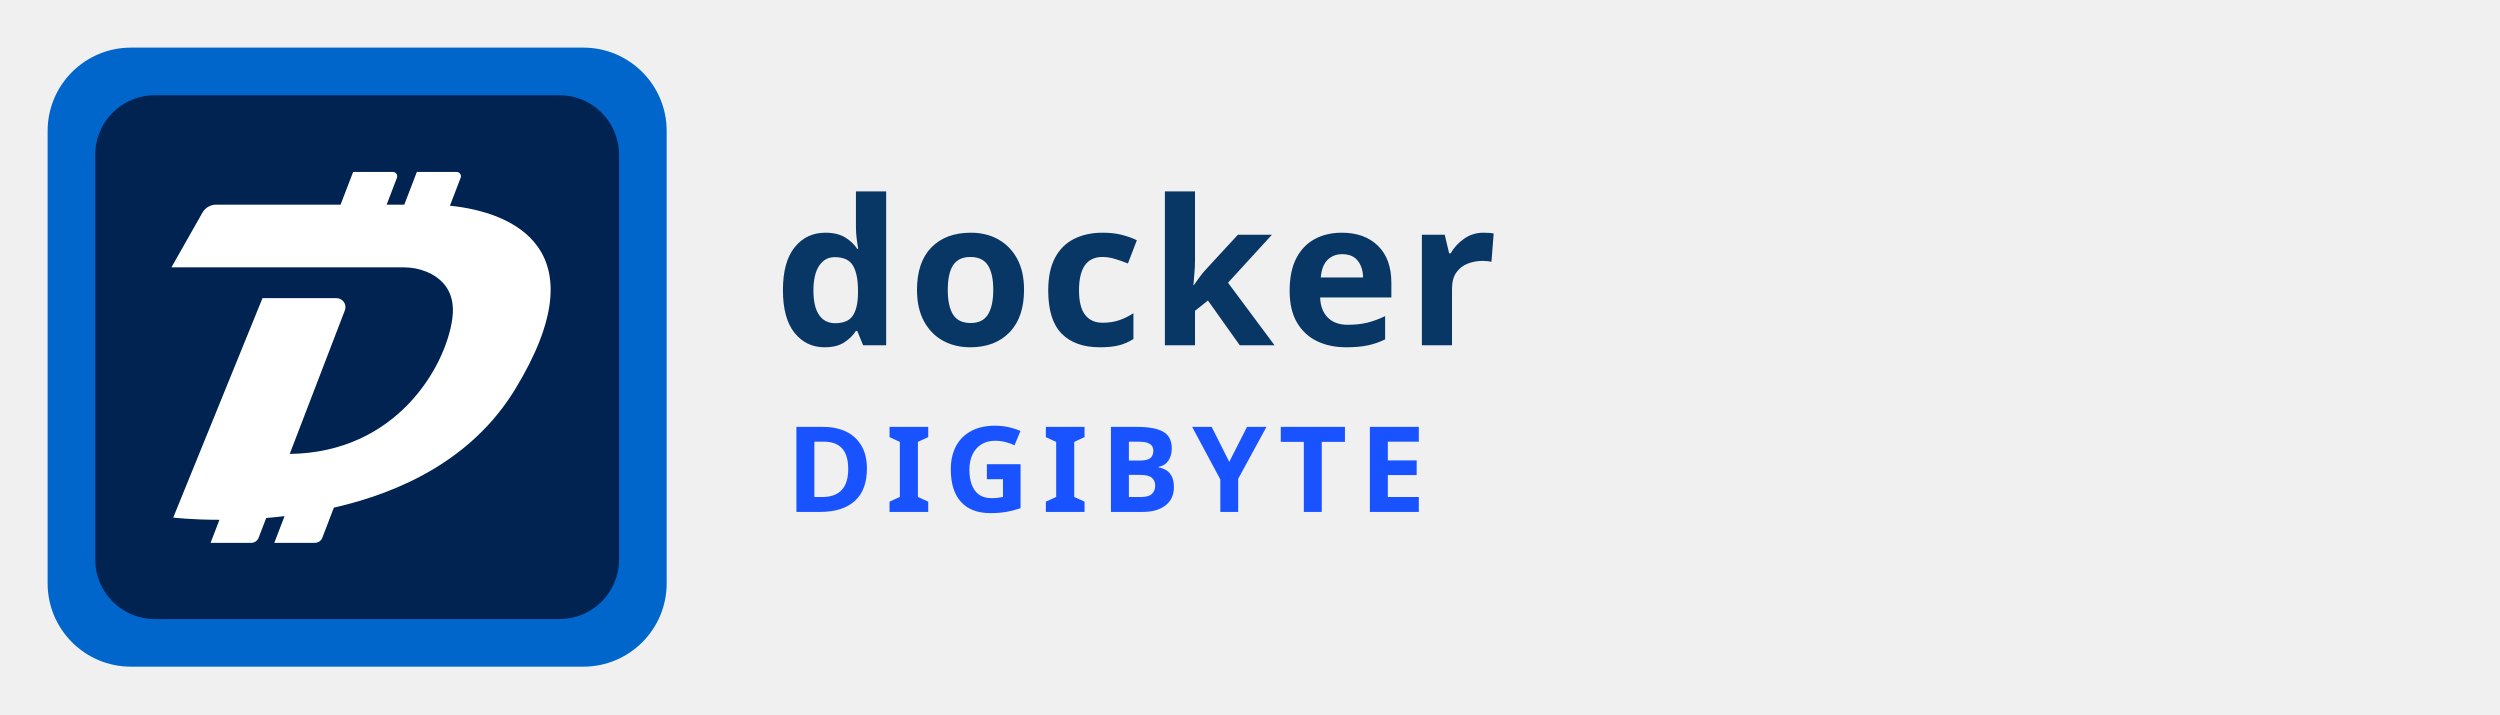
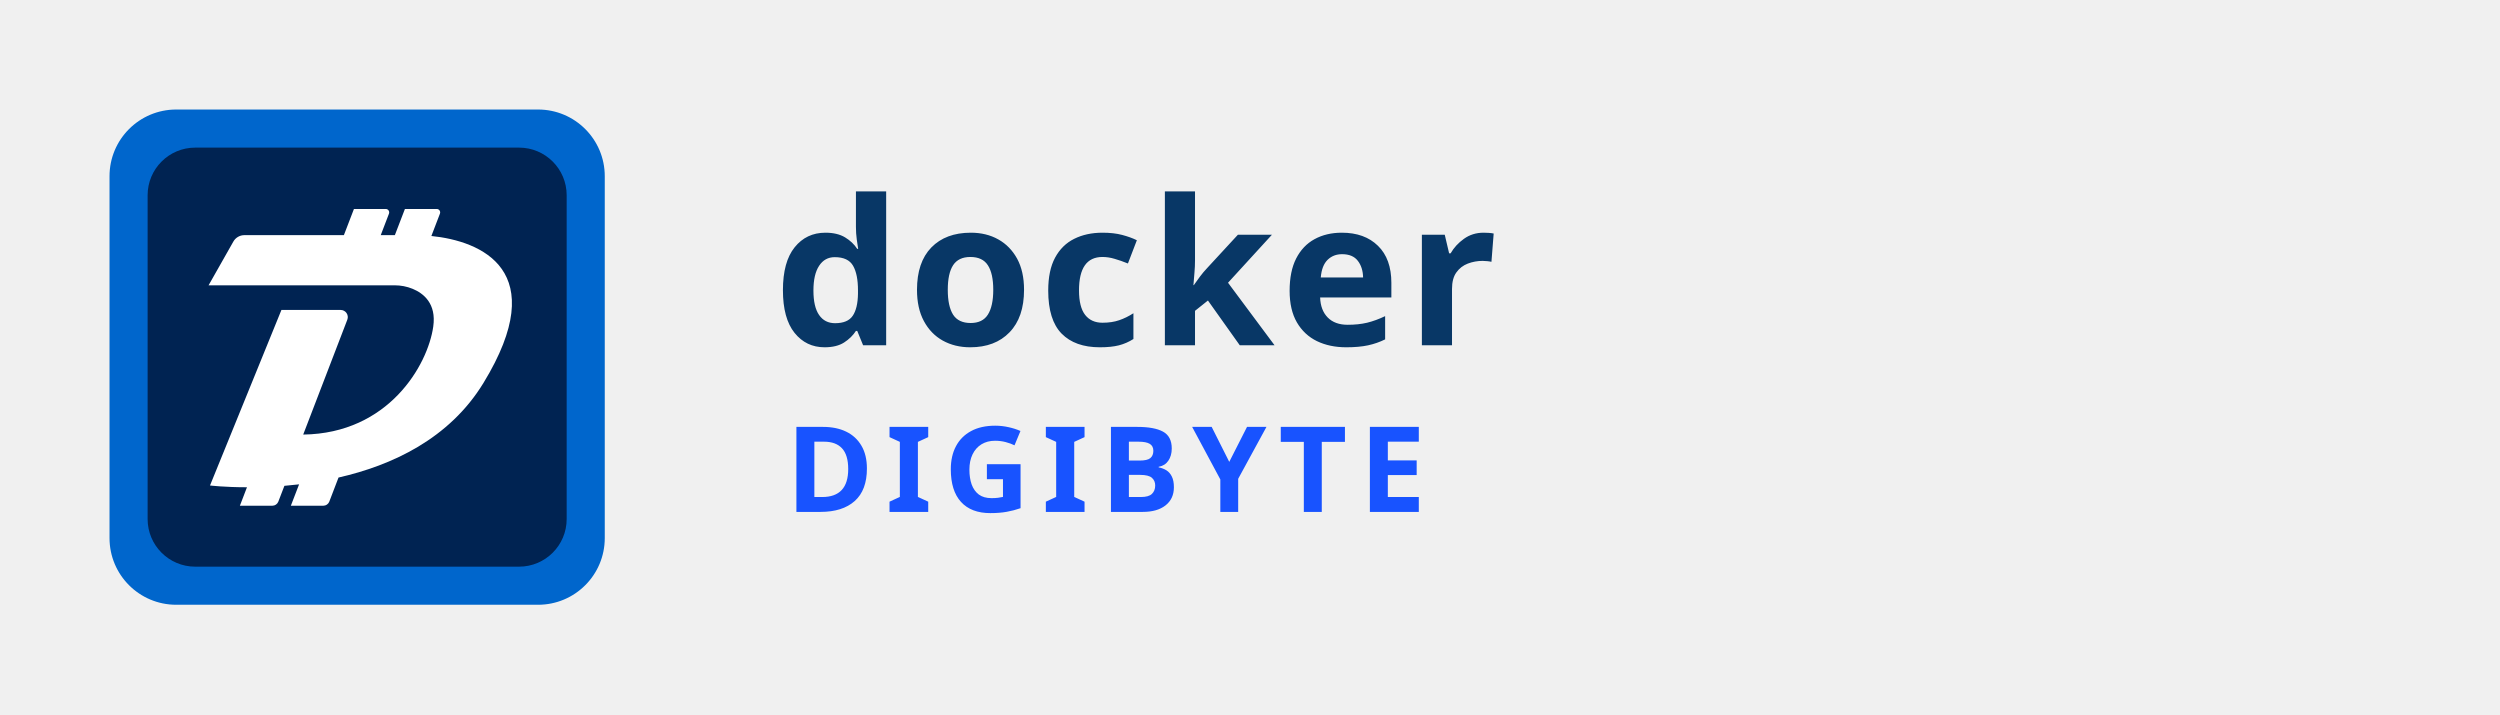
<svg xmlns="http://www.w3.org/2000/svg" viewBox="0 0 420 120" role="img" aria-labelledby="title desc">
  <defs>
    <style>
      .name { fill: #083766; font: 700 34px sans-serif; letter-spacing: 1px; }
      .network { fill: #1853ff; font: 600 20px sans-serif; letter-spacing: 2px; }
    </style>
  </defs>
  <g transform="translate(60 60)">
-     <rect x="-52" y="-52" width="104" height="104" rx="14" fill="#0066CC" />
-     <rect x="-44" y="-44" width="88" height="88" rx="10" fill="#002352" />
-     <g transform="translate(-76.8 -76.8) scale(0.12)">
+     <rect x="-41.6" y="-41.6" width="83.2" height="83.2" rx="11.2" fill="#0066CC" />
+     <rect x="-35.2" y="-35.2" width="70.4" height="70.4" rx="8" fill="#002352" />
+     <g transform="translate(-61.44 -61.44) scale(0.096)">
      <path fill="#fff" d="M769.9 428l15-39.1c1.5-4-1.4-8.2-5.6-8.2h-55.7L706 426.5h-24.7l14.4-37.6c1.5-4-1.4-8.2-5.6-8.2h-55.7l-17.6 45.8H442.6c-7.9 0-15.3 4.3-19.2 11.2L380 514.3h60.7h264.8c10.8 0 21.5 2 31.5 6.1 19.2 7.9 41.9 25.8 36.2 66.1-9.5 67.5-78.3 187.1-227.6 189l77.2-201c3.2-8.3-2.9-17.1-11.8-17.1H507.5l-125 307.2s25.2 3.1 64.7 3.1L434.8 900h56.9c4.5 0 8.6-2.8 10.3-7l10.7-27.8c8.4-.7 16.9-1.6 25.7-2.6L524 900h56.9c4.5 0 8.6-2.8 10.3-7l16.2-42.3c93.5-21.3 194-67.7 253.7-165.6C981.6 487.7 856.4 436.7 769.9 428z" />
    </g>
  </g>
  <text class="name" x="130" y="58">docker</text>
  <text class="network" x="132" y="86">DIGIBYTE</text>
</svg>
